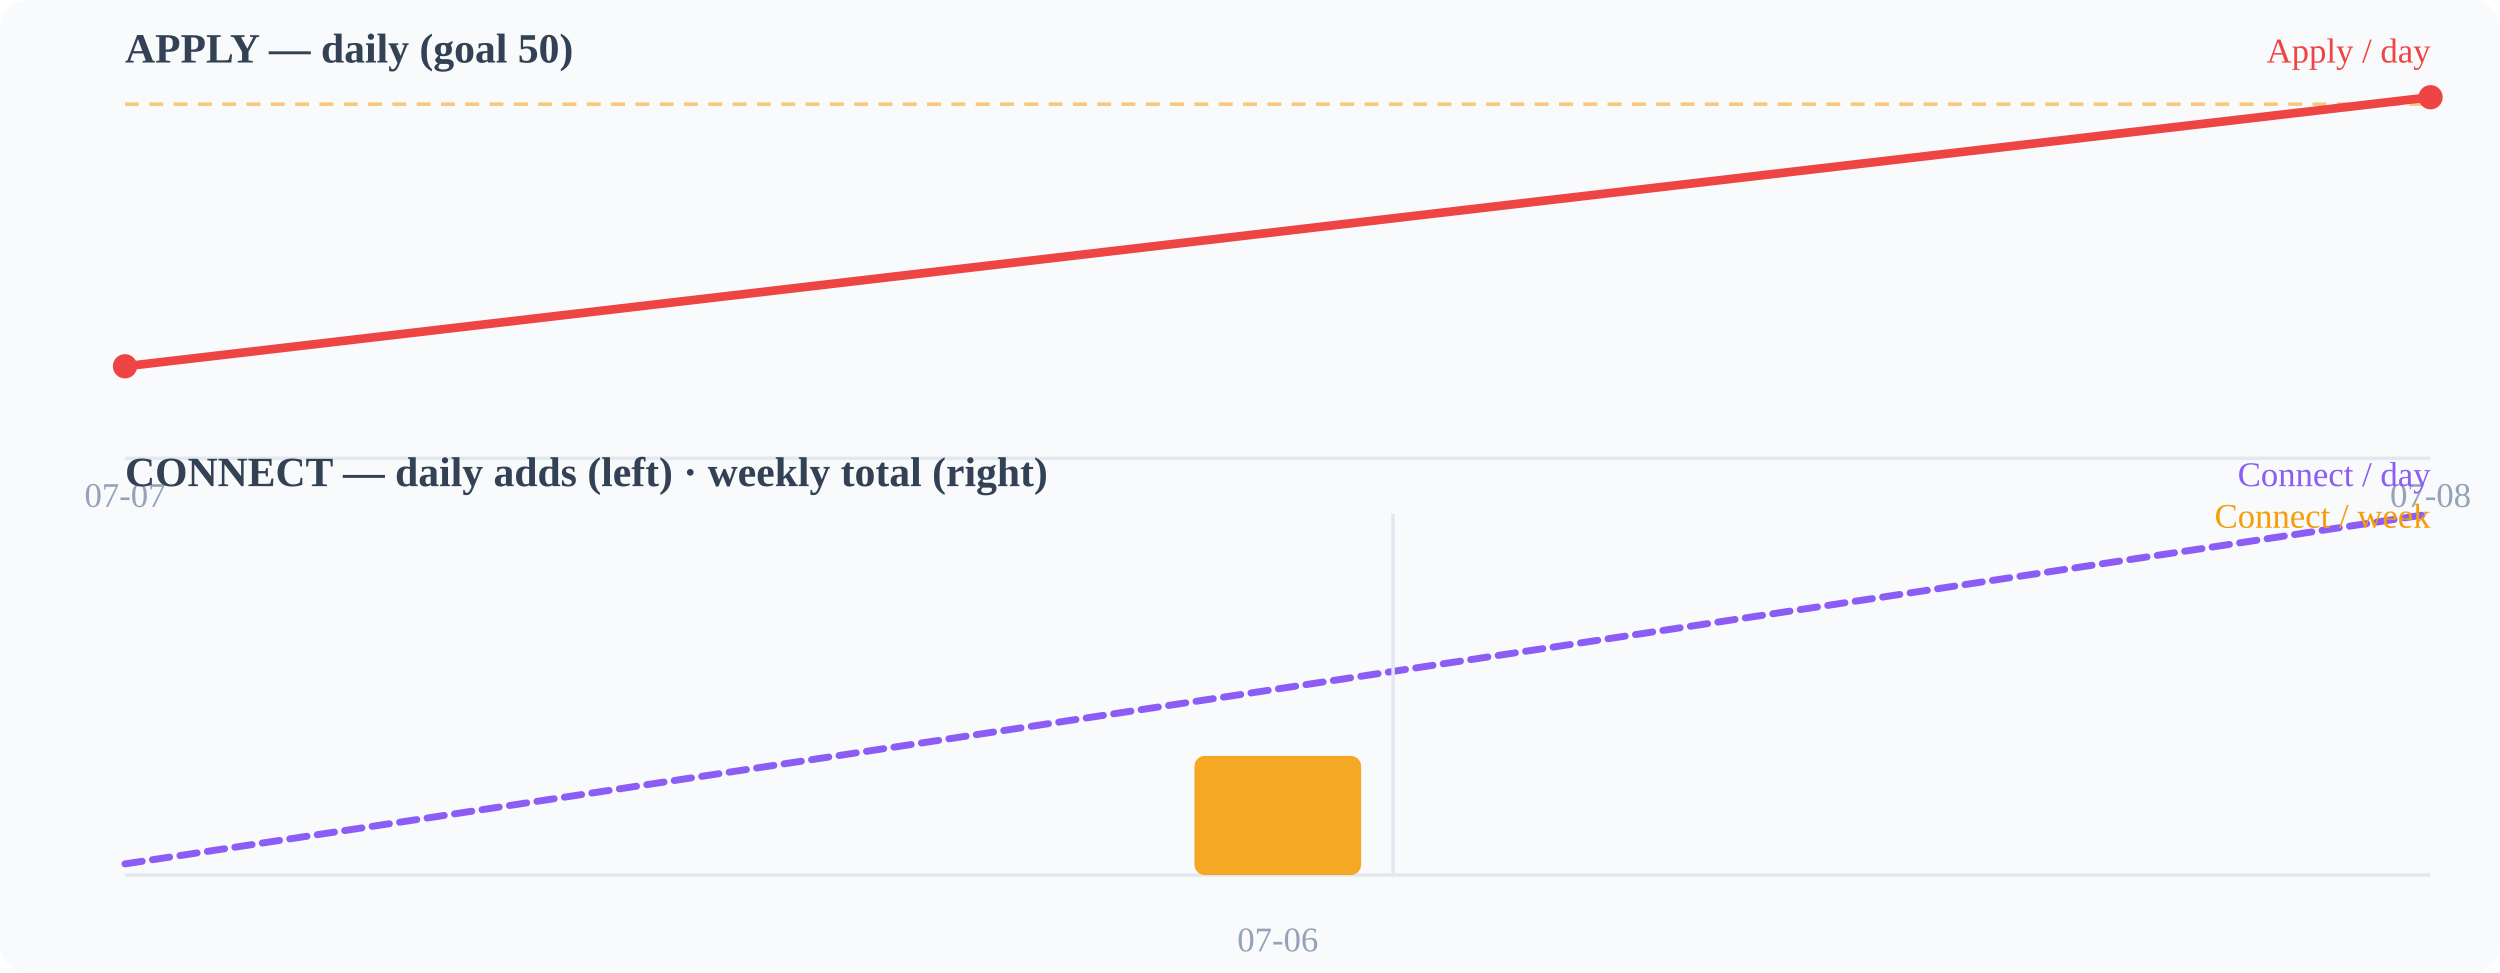
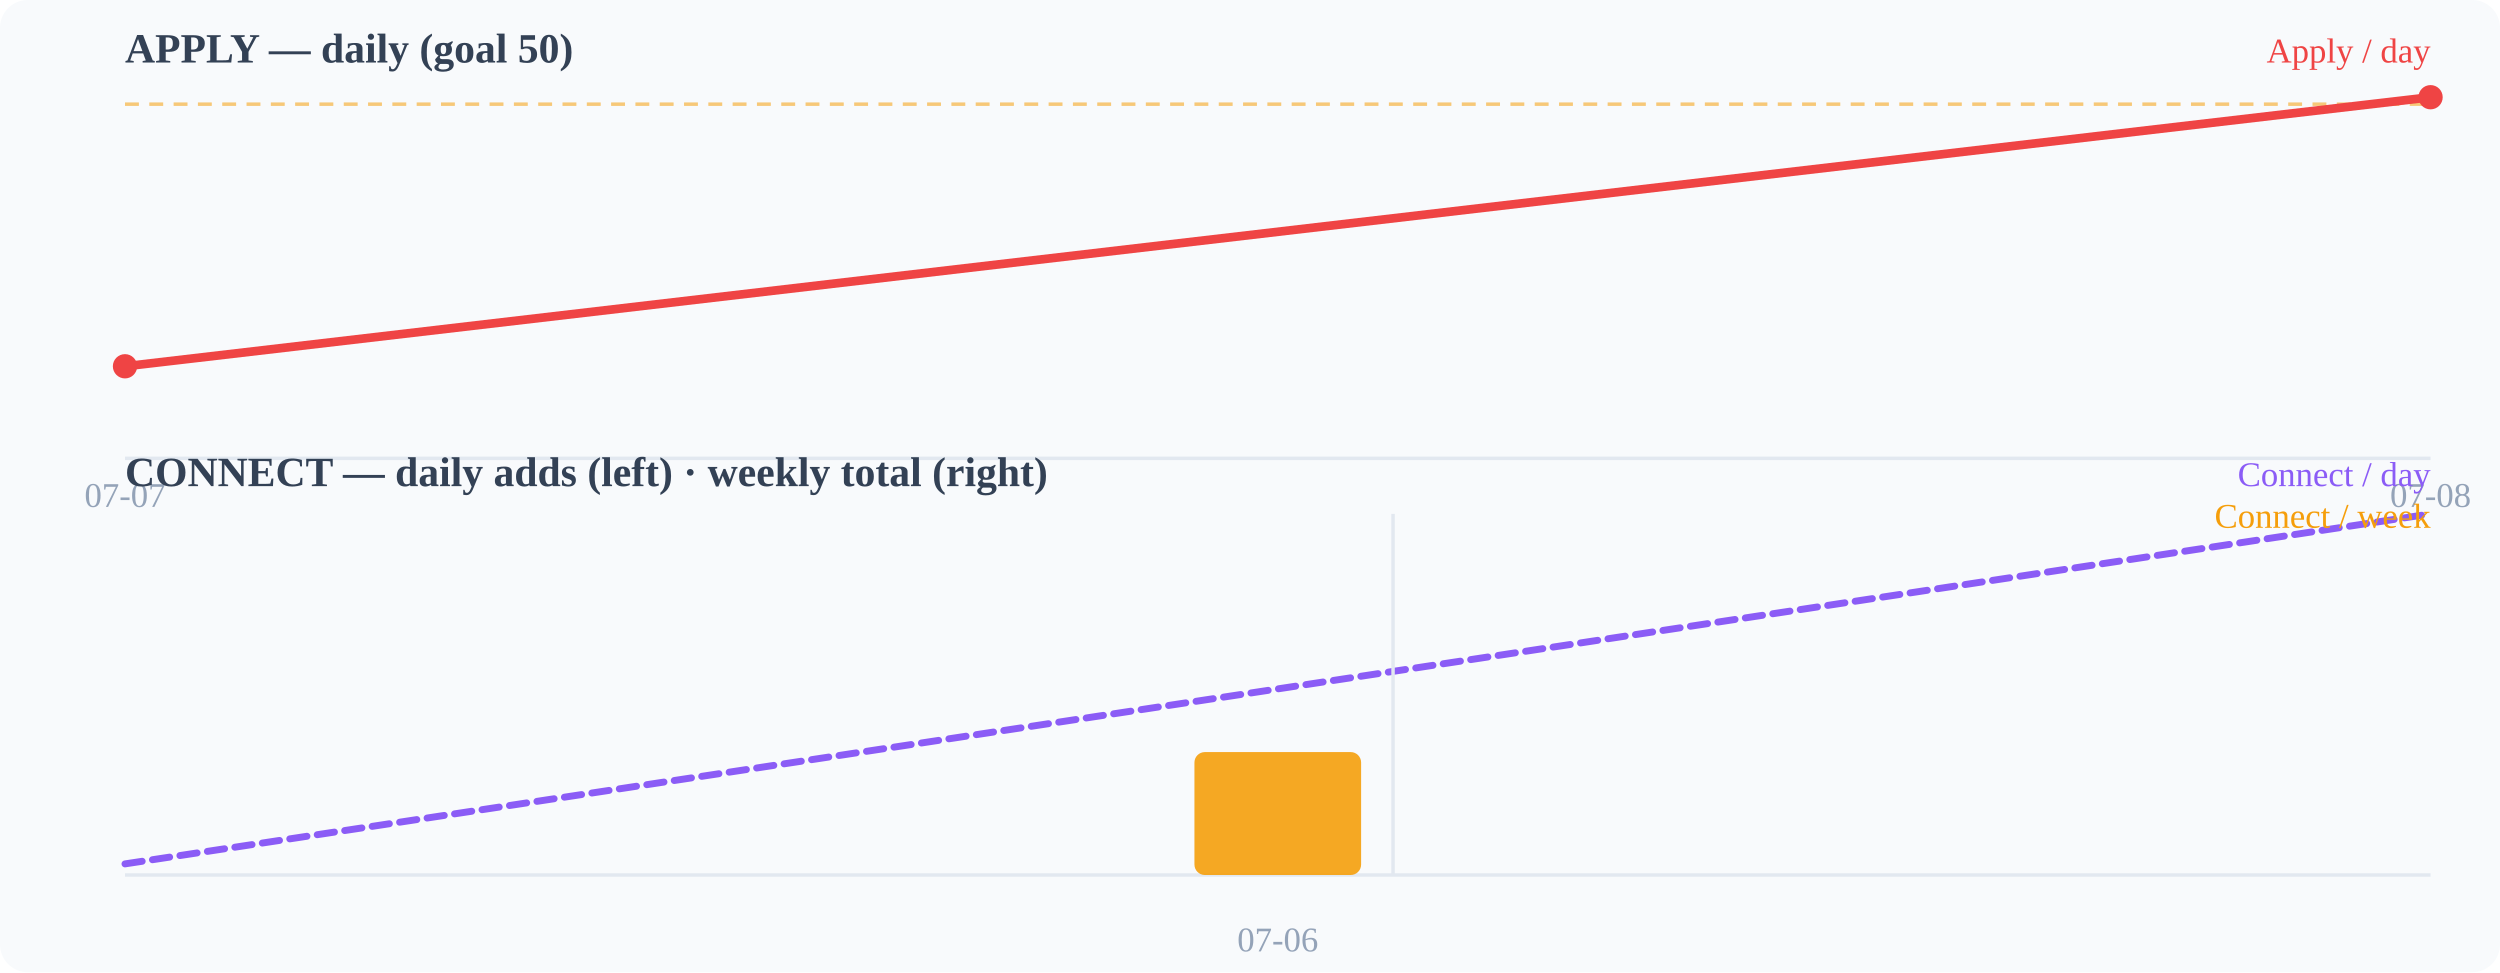
<svg xmlns="http://www.w3.org/2000/svg" width="720" height="280" viewBox="0 0 720 280">
  <rect width="720" height="280" fill="#f8fafc" rx="8" />
  <text x="36" y="18" font-size="12" font-weight="600" fill="#334155">APPLY — daily (goal 50)</text>
  <line x1="36" y1="132" x2="700" y2="132" stroke="#e2e8f0" stroke-width="1" />
  <line x1="36" y1="30.0" x2="700" y2="30.0" stroke="#f59e0b" stroke-width="1" stroke-dasharray="4 3" opacity="0.55" />
  <polyline points="36.0,105.5 700.0,28.0" fill="none" stroke="#ef4444" stroke-width="2.5" stroke-linecap="round" stroke-linejoin="round" />
  <circle cx="36" cy="105.49" r="3.5" fill="#ef4444" />
  <circle cx="700" cy="28" r="3.5" fill="#ef4444" />
  <text x="36" y="146" font-size="10" fill="#94a3b8" text-anchor="middle">07-07</text>
  <text x="700" y="146" font-size="10" fill="#94a3b8" text-anchor="middle">07-08</text>
  <text x="36" y="140" font-size="12" font-weight="600" fill="#334155">CONNECT — daily adds (left) · weekly total (right)</text>
  <line x1="36" y1="252" x2="700" y2="252" stroke="#e2e8f0" stroke-width="1" />
  <polyline points="36.0,248.8 700.0,148.0" fill="none" stroke="#8b5cf6" stroke-width="2" stroke-linecap="round" stroke-linejoin="round" stroke-dasharray="5 3" />
-   <rect x="344.0" y="217.7" width="48" height="34.3" rx="3" fill="#f59e0b" opacity="0.9" />
+   <rect x="344.0" y="216.6" width="48" height="35.4" rx="3" fill="#f59e0b" opacity="0.9" />
  <line x1="401.2" y1="148" x2="401.2" y2="252" stroke="#e2e8f0" stroke-width="1" />
  <text x="368" y="274" font-size="10" fill="#94a3b8" text-anchor="middle">07-06</text>
  <text x="700" y="18" font-size="10" fill="#ef4444" text-anchor="end">Apply / day</text>
  <text x="700" y="140" font-size="10" fill="#8b5cf6" text-anchor="end">Connect / day</text>
  <text x="700" y="152" font-size="10" fill="#f59e0b" text-anchor="end">Connect / week</text>
</svg>
